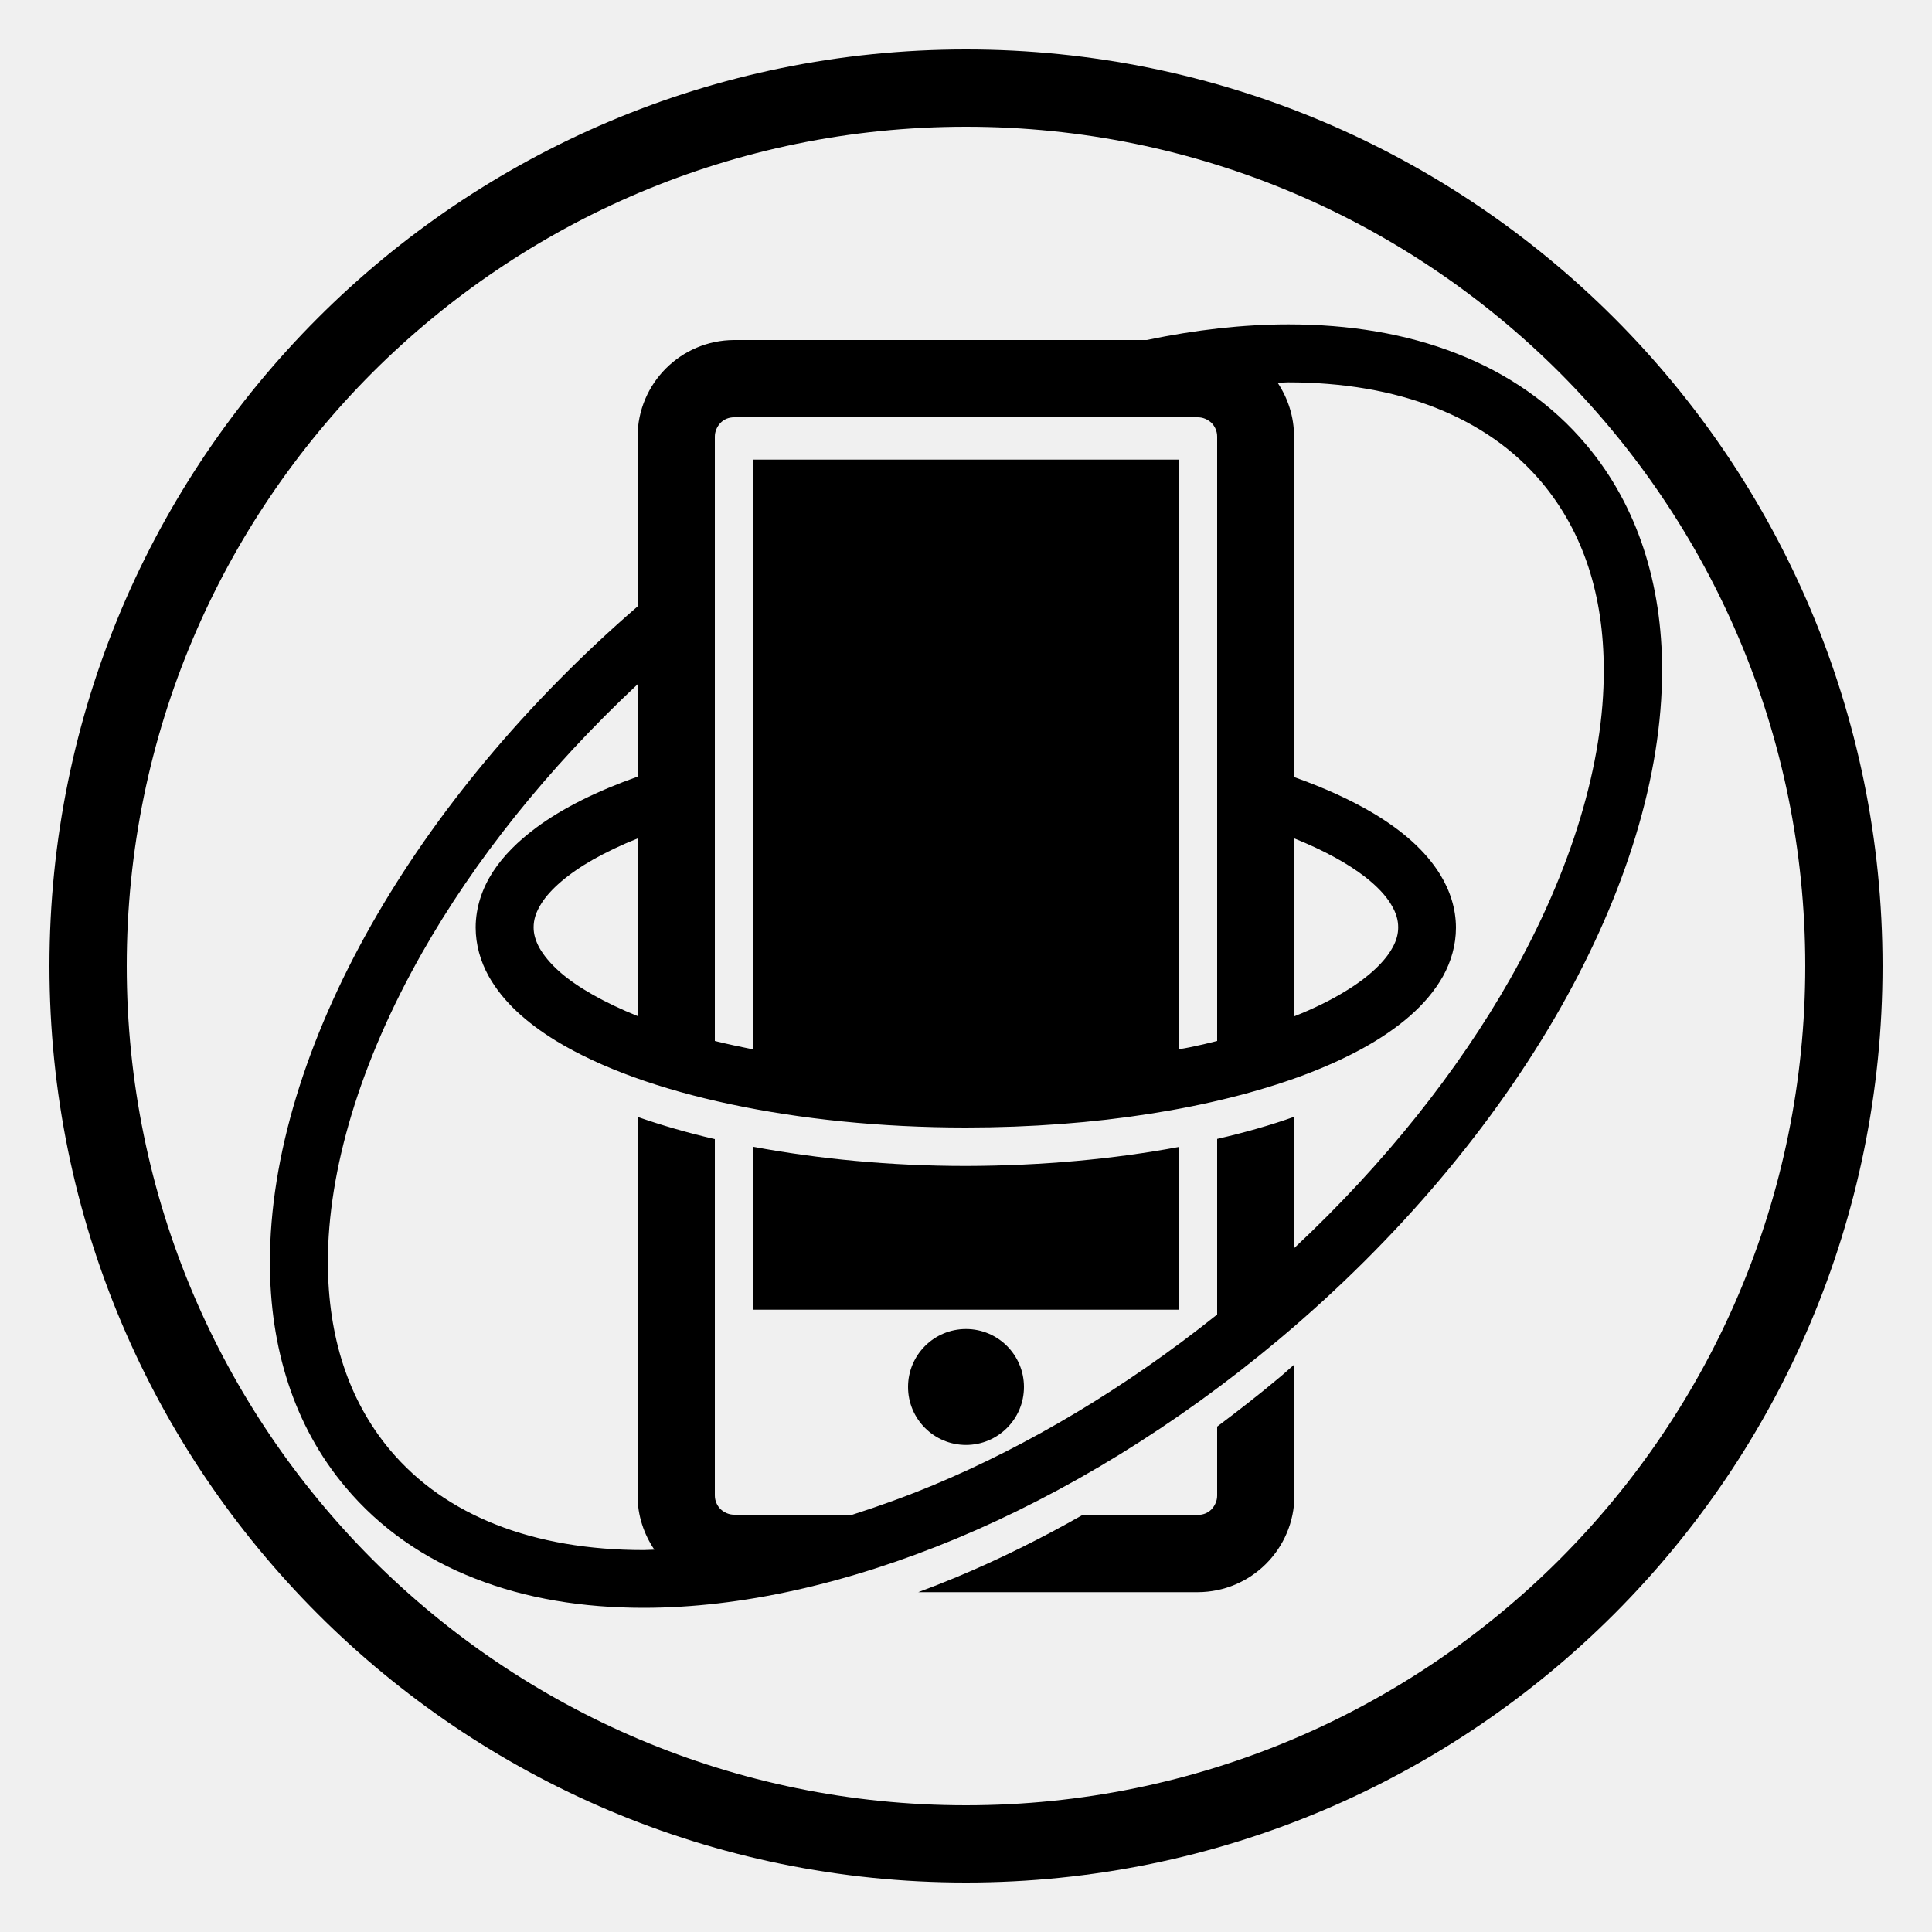
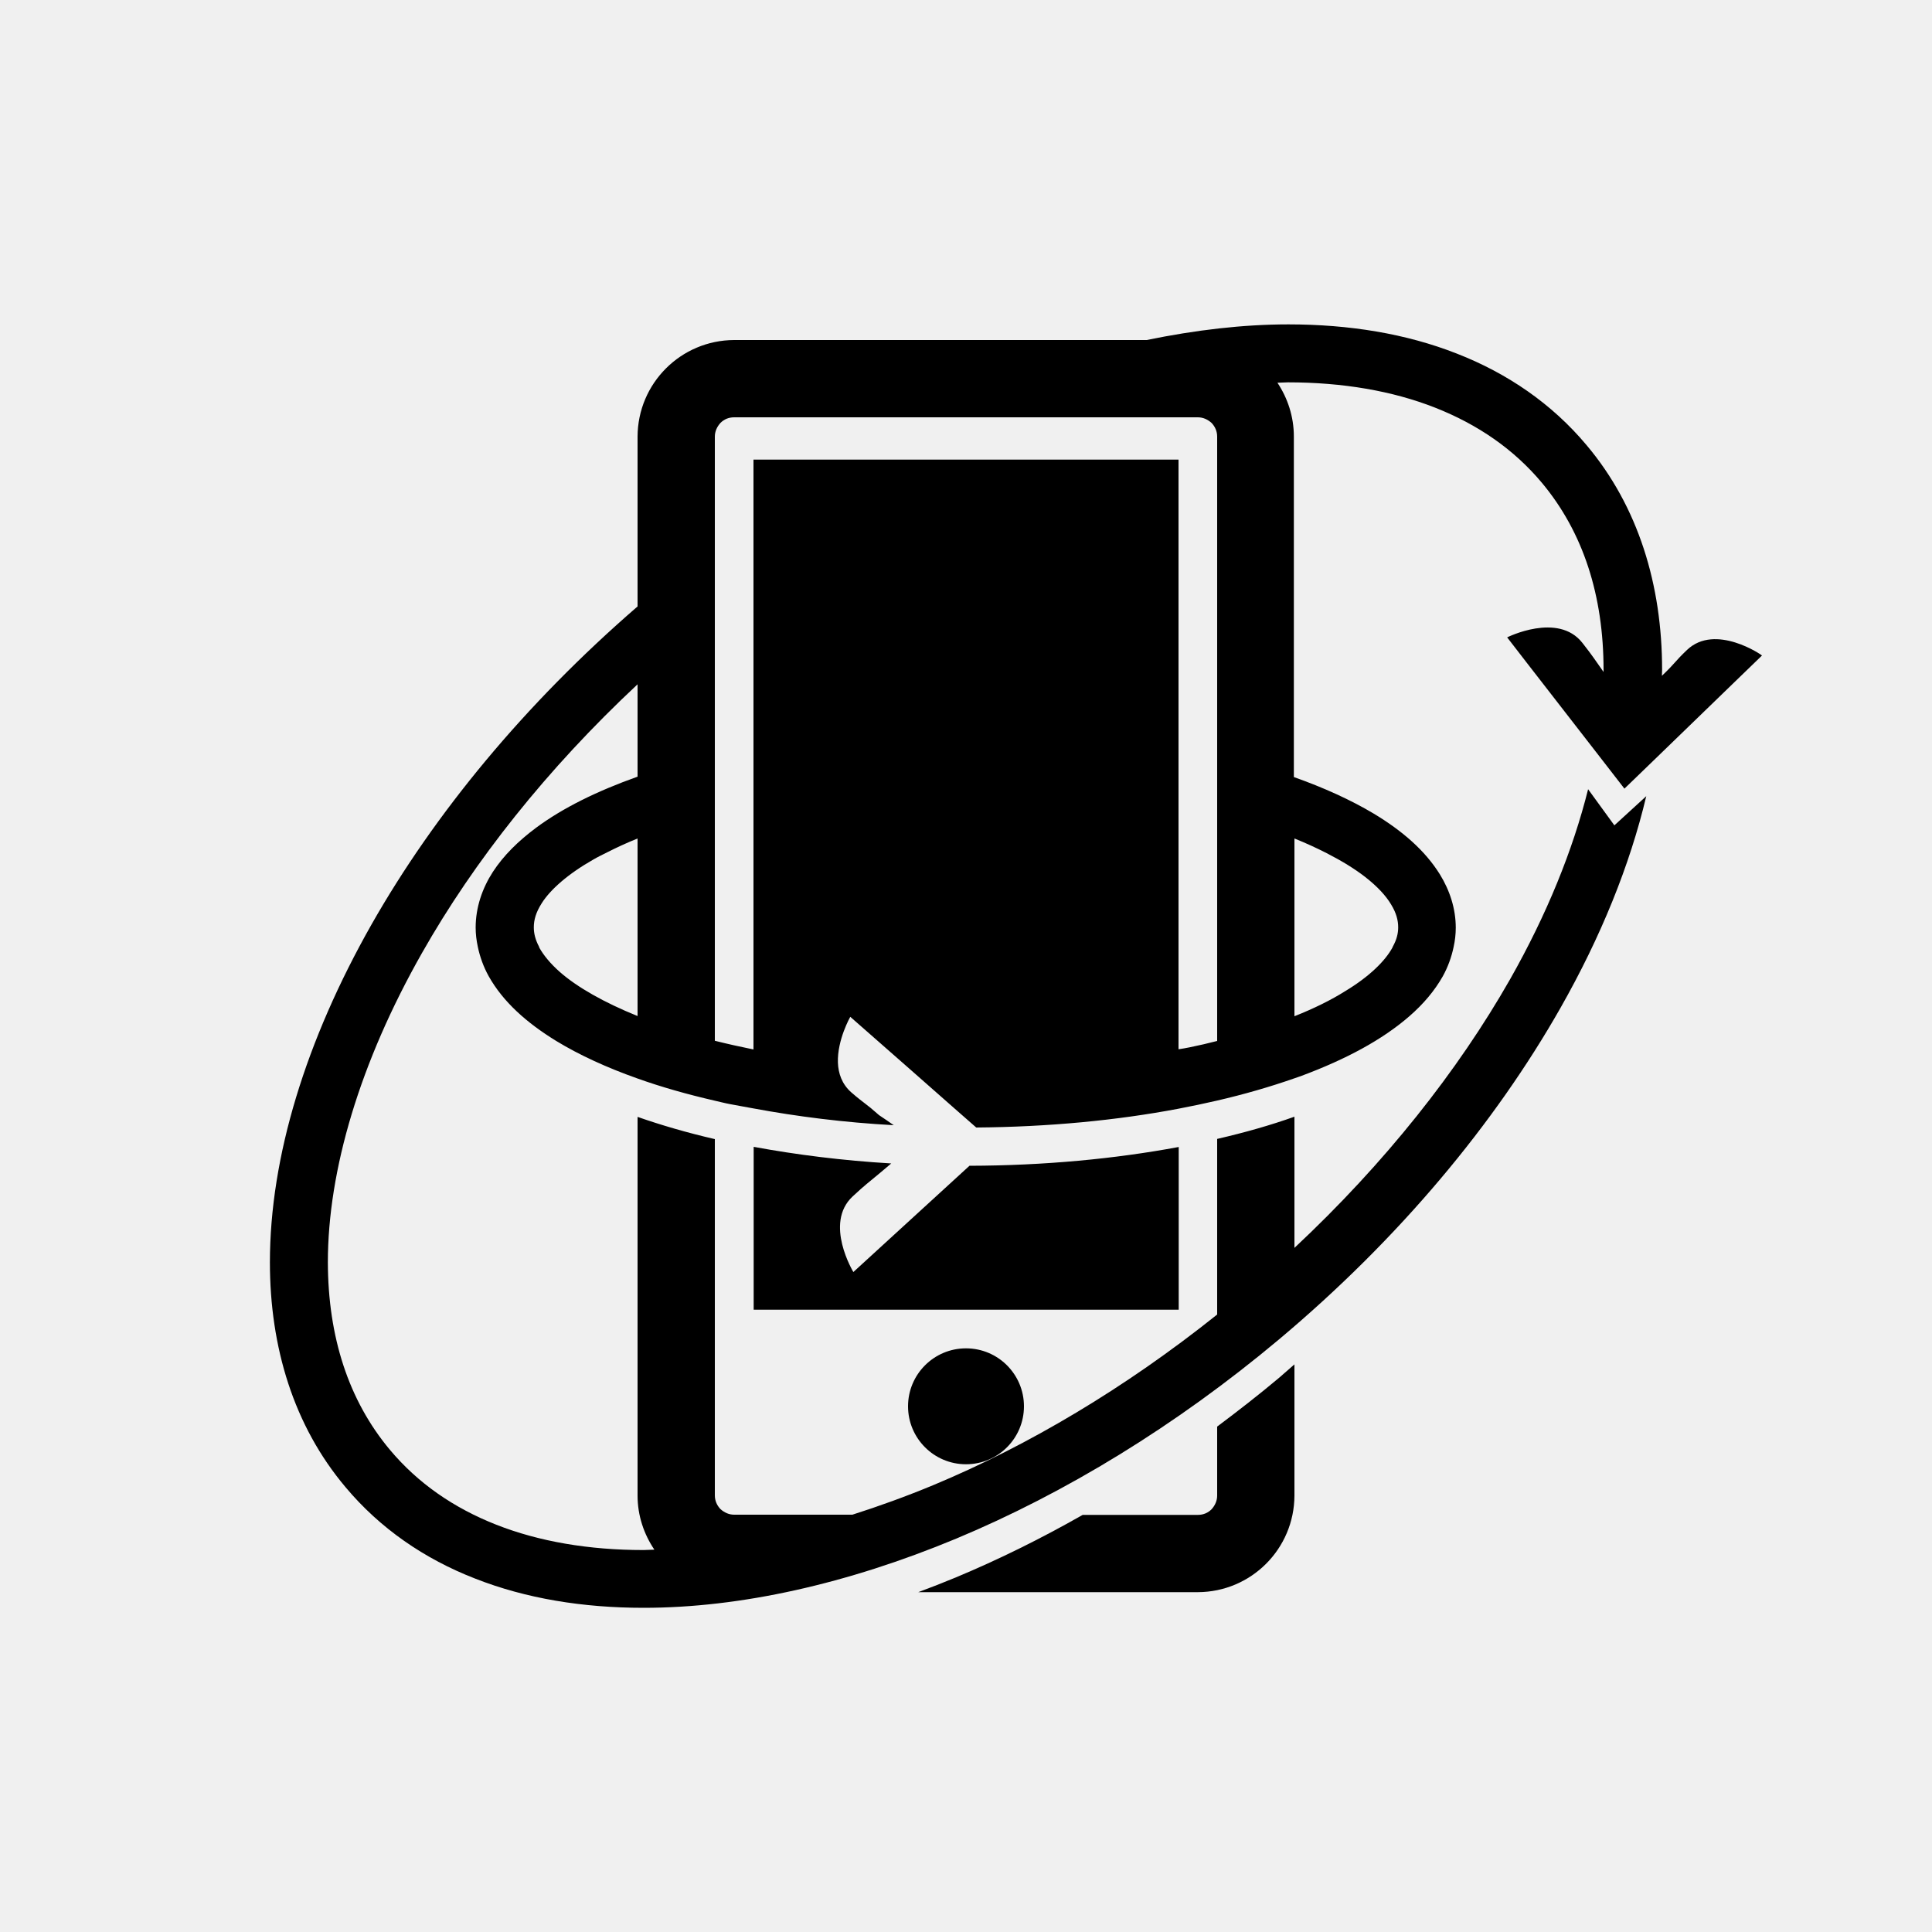
- <svg xmlns="http://www.w3.org/2000/svg" version="1.1" id="Capa_1" x="0px" y="0px" width="100px" height="100px" viewBox="0 0 100 100" enable-background="new 0 0 100 100" xml:space="preserve">
-   <path d="M50,2.56C23.8,2.56,2.56,23.8,2.56,50C2.56,76.2,23.8,97.44,50,97.44c26.2,0,47.44-21.24,47.44-47.44  C97.44,23.8,76.2,2.56,50,2.56z M80.72,80.72C72.85,88.58,62,93.44,50,93.44c-12,0-22.85-4.86-30.72-12.72  C11.42,72.85,6.56,62,6.56,50c0-12,4.86-22.85,12.72-30.72C27.15,11.42,38,6.56,50,6.56c12,0,22.85,4.86,30.72,12.72  C88.58,27.15,93.44,38,93.44,50C93.44,62,88.58,72.85,80.72,80.72z" />
-   <path fill="none" d="M61,67.79H39v-8.43c-0.4-0.07-0.81-0.14-1.2-0.22c-0.27-0.06-0.54-0.12-0.8-0.18V77.4  c0,0.27,0.11,0.51,0.29,0.71c0.19,0.19,0.43,0.29,0.71,0.29h6.12c1.39-0.44,2.79-0.95,4.21-1.54c4.89-2.04,9.9-5.01,14.67-8.82  v-9.09c-0.65,0.15-1.32,0.29-2,0.42V67.79z" />
+ <svg xmlns="http://www.w3.org/2000/svg" version="1.1" baseProfile="tiny" id="Capa_1" x="0px" y="0px" width="100px" height="100px" viewBox="0 0 100 100" xml:space="preserve">
+   <path fill="none" stroke="#FFFFFF" stroke-width="3" stroke-miterlimit="10" d="M34.75,31.84" />
  <g>
-     <path d="M63,73.84v3.57c0,0.27-0.11,0.51-0.29,0.71c-0.19,0.19-0.43,0.29-0.71,0.29h-5.96c-2.18,1.24-4.37,2.32-6.55,3.23   c-0.65,0.27-1.31,0.53-1.96,0.77H62c2.76-0.01,4.99-2.24,5-5v-6.79c-0.27,0.23-0.52,0.47-0.79,0.69   C65.15,72.2,64.08,73.03,63,73.84z" />
-     <circle cx="50" cy="71.79" r="3" />
-     <path d="M39,59.36v8.43h22v-8.42c-3.33,0.62-7.05,0.97-11,0.98C46.05,60.35,42.33,59.98,39,59.36z" />
-     <path d="M82.12,23.04c-1.79-2.14-4.1-3.72-6.72-4.74c-2.62-1.03-5.57-1.51-8.71-1.51c-2.35,0-4.81,0.28-7.34,0.81H38   c-2.76,0.01-4.99,2.24-5,5v8.79c-5.85,5.06-10.52,10.74-13.77,16.46c-3.39,5.98-5.26,12.02-5.26,17.49c0,4.39,1.23,8.45,3.91,11.63   c1.79,2.14,4.09,3.72,6.72,4.74c2.62,1.03,5.57,1.51,8.71,1.51c5.02,0,10.55-1.24,16.18-3.58c5.63-2.35,11.35-5.82,16.72-10.32   c6.23-5.23,11.16-11.17,14.56-17.15c3.39-5.98,5.26-12.02,5.26-17.49C86.03,30.28,84.79,26.22,82.12,23.04z M37,22.6   c0-0.27,0.11-0.51,0.29-0.71c0.19-0.19,0.43-0.29,0.71-0.29h24c0.27,0,0.51,0.11,0.71,0.29C62.89,22.08,63,22.32,63,22.6v31.28   c-0.46,0.12-0.94,0.23-1.43,0.33c-0.18,0.04-0.39,0.07-0.57,0.1V23.79H39v30.53c-0.69-0.14-1.36-0.28-2-0.44V22.6z M78.16,50.68   C75.46,55.43,71.69,60.2,67,64.59V57.8c-1.23,0.44-2.57,0.82-4,1.15v9.09c-4.77,3.81-9.78,6.78-14.67,8.82   c-1.42,0.59-2.83,1.1-4.21,1.54H38c-0.27,0-0.51-0.11-0.71-0.29C37.11,77.92,37,77.68,37,77.4V58.96c-1.43-0.33-2.77-0.72-4-1.15   v19.6c0,1.04,0.33,2,0.87,2.8c-0.18,0-0.37,0.02-0.56,0.02c-2.83,0-5.41-0.44-7.62-1.31c-2.21-0.87-4.06-2.15-5.51-3.88   c-2.15-2.57-3.2-5.86-3.21-9.7c0-4.78,1.67-10.37,4.87-16.01c2.69-4.75,6.47-9.52,11.16-13.91v4.78c-2.08,0.74-3.86,1.61-5.26,2.65   c-0.91,0.68-1.67,1.42-2.23,2.28c-0.55,0.85-0.89,1.84-0.89,2.88c0,0.89,0.25,1.75,0.67,2.51c0.75,1.34,1.97,2.42,3.5,3.36   c2.31,1.4,5.38,2.5,9,3.27c3.62,0.77,7.77,1.21,12.2,1.21c6.75,0,12.85-1,17.4-2.68c2.28-0.85,4.17-1.86,5.58-3.09   c0.71-0.62,1.29-1.3,1.72-2.06c0.42-0.76,0.67-1.62,0.67-2.51c0-0.99-0.31-1.93-0.82-2.76c-0.77-1.24-1.95-2.26-3.43-3.15   c-1.19-0.71-2.58-1.34-4.13-1.89V22.6c0-1.04-0.32-1.99-0.85-2.79c0.18,0,0.36-0.02,0.54-0.02c2.83,0,5.41,0.44,7.62,1.31   c2.21,0.87,4.07,2.15,5.52,3.88c2.15,2.57,3.2,5.85,3.2,9.7C83.03,39.45,81.36,45.04,78.16,50.68z M33,43.4v9.19   c-1.73-0.7-3.12-1.49-4.01-2.27c-0.5-0.44-0.85-0.87-1.07-1.26c-0.21-0.39-0.3-0.72-0.3-1.06c0-0.39,0.11-0.78,0.41-1.25   c0.44-0.7,1.35-1.51,2.67-2.26C31.38,44.11,32.14,43.74,33,43.4z M67,52.6v-9.2c1.52,0.61,2.77,1.3,3.66,1.99   c0.63,0.49,1.08,0.98,1.34,1.42c0.27,0.44,0.37,0.82,0.37,1.19c0,0.33-0.08,0.67-0.3,1.06c-0.37,0.68-1.18,1.49-2.44,2.25   C68.9,51.76,68.01,52.2,67,52.6z" />
+     <circle cx="50" cy="72.79" r="3" />
+     <path d="M61,59.37c-3.28,0.61-6.94,0.96-10.82,0.97l-6.01,5.5c0,0-1.53-2.52-0.04-3.91c0.7-0.65,0.73-0.64,1.42-1.22   c0.22-0.19,0.4-0.34,0.58-0.49c-2.52-0.15-4.9-0.45-7.12-0.86v8.43h22V59.37z" />
+     <path d="M66.21,71.31c-1.06,0.89-2.13,1.72-3.21,2.53v3.57c0,0.27-0.11,0.51-0.29,0.71c-0.19,0.19-0.43,0.29-0.71,0.29h-5.96   c-2.18,1.24-4.37,2.32-6.55,3.23c-0.65,0.27-1.31,0.53-1.96,0.77H62c2.76-0.01,4.99-2.24,5-5v-6.79   C66.73,70.85,66.48,71.08,66.21,71.31z" />
  </g>
+   <path d="M87.32,33.64c-0.68,0.65-0.53,0.6-1.3,1.34c0,0,0,0,0,0.01c0-0.11,0.01-0.22,0.01-0.32c0-4.39-1.23-8.45-3.91-11.63  c-1.79-2.14-4.1-3.72-6.72-4.74c-2.62-1.03-5.57-1.51-8.71-1.51c-2.35,0-4.81,0.29-7.34,0.81H38c-2.76,0.01-4.99,2.24-5,5v8.79  c-5.85,5.06-10.52,10.74-13.77,16.46c-3.39,5.98-5.26,12.02-5.26,17.49c0,4.39,1.23,8.45,3.91,11.63c1.79,2.14,4.09,3.72,6.72,4.74  c2.62,1.03,5.57,1.51,8.71,1.51c5.02,0,10.55-1.24,16.18-3.58c5.63-2.35,11.35-5.82,16.72-10.32c6.23-5.23,11.16-11.17,14.56-17.15  c2.09-3.68,3.59-7.38,4.44-10.96l-1.65,1.51l-1.36-1.87c-0.79,3.16-2.14,6.49-4.04,9.84C75.46,55.43,71.69,60.2,67,64.59V57.8  c-1.23,0.44-2.57,0.82-4,1.15v9.09c-4.77,3.81-9.78,6.78-14.67,8.82c-1.42,0.59-2.83,1.1-4.21,1.54H38c-0.27,0-0.51-0.11-0.71-0.29  C37.11,77.92,37,77.68,37,77.4V58.96c-1.43-0.33-2.77-0.72-4-1.15v19.6c0,1.04,0.33,2,0.87,2.8c-0.18,0-0.38,0.02-0.56,0.02  c-2.83,0-5.41-0.44-7.62-1.31c-2.21-0.87-4.06-2.15-5.51-3.88c-2.15-2.57-3.2-5.86-3.21-9.7c0-4.78,1.67-10.37,4.87-16.01  c2.69-4.75,6.47-9.53,11.16-13.91v4.78c-2.08,0.74-3.86,1.61-5.26,2.65c-0.91,0.68-1.67,1.42-2.23,2.28  c-0.55,0.85-0.89,1.84-0.89,2.88c0,0.34,0.04,0.66,0.11,0.99c0.11,0.53,0.3,1.05,0.56,1.52c0.75,1.34,1.97,2.42,3.5,3.36  c1.2,0.73,2.62,1.38,4.2,1.94c1.23,0.44,2.57,0.82,4,1.15c0.27,0.06,0.53,0.13,0.8,0.18c0.39,0.08,0.8,0.14,1.2,0.22  c2.26,0.42,4.7,0.73,7.27,0.87c-0.21-0.15-0.46-0.32-0.76-0.52c-0.36-0.32-0.55-0.47-0.71-0.59c-0.19-0.15-0.35-0.26-0.74-0.6  c-0.48-0.43-0.66-0.98-0.68-1.53c-0.04-1.18,0.64-2.37,0.64-2.37l3.03,2.66l2.35,2.07l1.14,1c3.75-0.03,7.28-0.37,10.45-0.97  c0.68-0.13,1.35-0.27,2-0.42c1.43-0.33,2.77-0.72,4-1.15c0.13-0.05,0.28-0.09,0.4-0.14c2.28-0.85,4.17-1.86,5.58-3.09  c0.71-0.62,1.29-1.3,1.72-2.06c0.26-0.47,0.45-0.99,0.56-1.52c0.07-0.32,0.11-0.65,0.11-0.99c0-0.99-0.31-1.93-0.82-2.76  c-0.77-1.24-1.95-2.26-3.43-3.15c-1.19-0.71-2.58-1.34-4.13-1.89V22.6c0-1.04-0.32-1.99-0.85-2.79c0.18,0,0.36-0.02,0.54-0.02  c2.83,0,5.41,0.44,7.62,1.31c2.21,0.87,4.07,2.15,5.52,3.88c2.15,2.57,3.2,5.85,3.2,9.7c0,0.03,0,0.07,0,0.1  c-0.52-0.73-0.52-0.77-1.1-1.51c-1.26-1.6-3.89-0.28-3.89-0.28l1.02,1.32l3.57,4.6l1.48,1.91l1.48-1.43l4.12-3.99l1.52-1.47  C91.22,33.92,88.79,32.24,87.32,33.64z M33,52.59c-1.73-0.7-3.12-1.49-4.01-2.27c-0.5-0.44-0.85-0.87-1.07-1.26  c-0.01-0.02-0.01-0.04-0.02-0.06c-0.19-0.36-0.27-0.68-0.27-1c0-0.39,0.11-0.78,0.41-1.25c0.44-0.7,1.35-1.51,2.67-2.26  c0.22-0.13,0.47-0.25,0.71-0.37c0.49-0.25,1.01-0.49,1.58-0.72V52.59z M67,43.4c0.6,0.24,1.16,0.5,1.67,0.76  c0.78,0.4,1.45,0.81,1.99,1.23c0.63,0.49,1.08,0.98,1.34,1.42c0.27,0.44,0.37,0.82,0.37,1.19c0,0.32-0.08,0.64-0.28,1  c-0.01,0.02-0.01,0.04-0.02,0.05c-0.37,0.68-1.18,1.49-2.44,2.25C68.9,51.76,68.01,52.2,67,52.6V43.4z M63,53.88  c-0.46,0.12-0.94,0.23-1.43,0.33c-0.18,0.04-0.39,0.07-0.57,0.1V23.79H39v30.53c-0.69-0.14-1.36-0.29-2-0.45V22.6  c0-0.27,0.11-0.51,0.29-0.71c0.19-0.19,0.43-0.29,0.71-0.29h24c0.27,0,0.51,0.11,0.71,0.29C62.89,22.08,63,22.32,63,22.6V53.88z" />
</svg>
